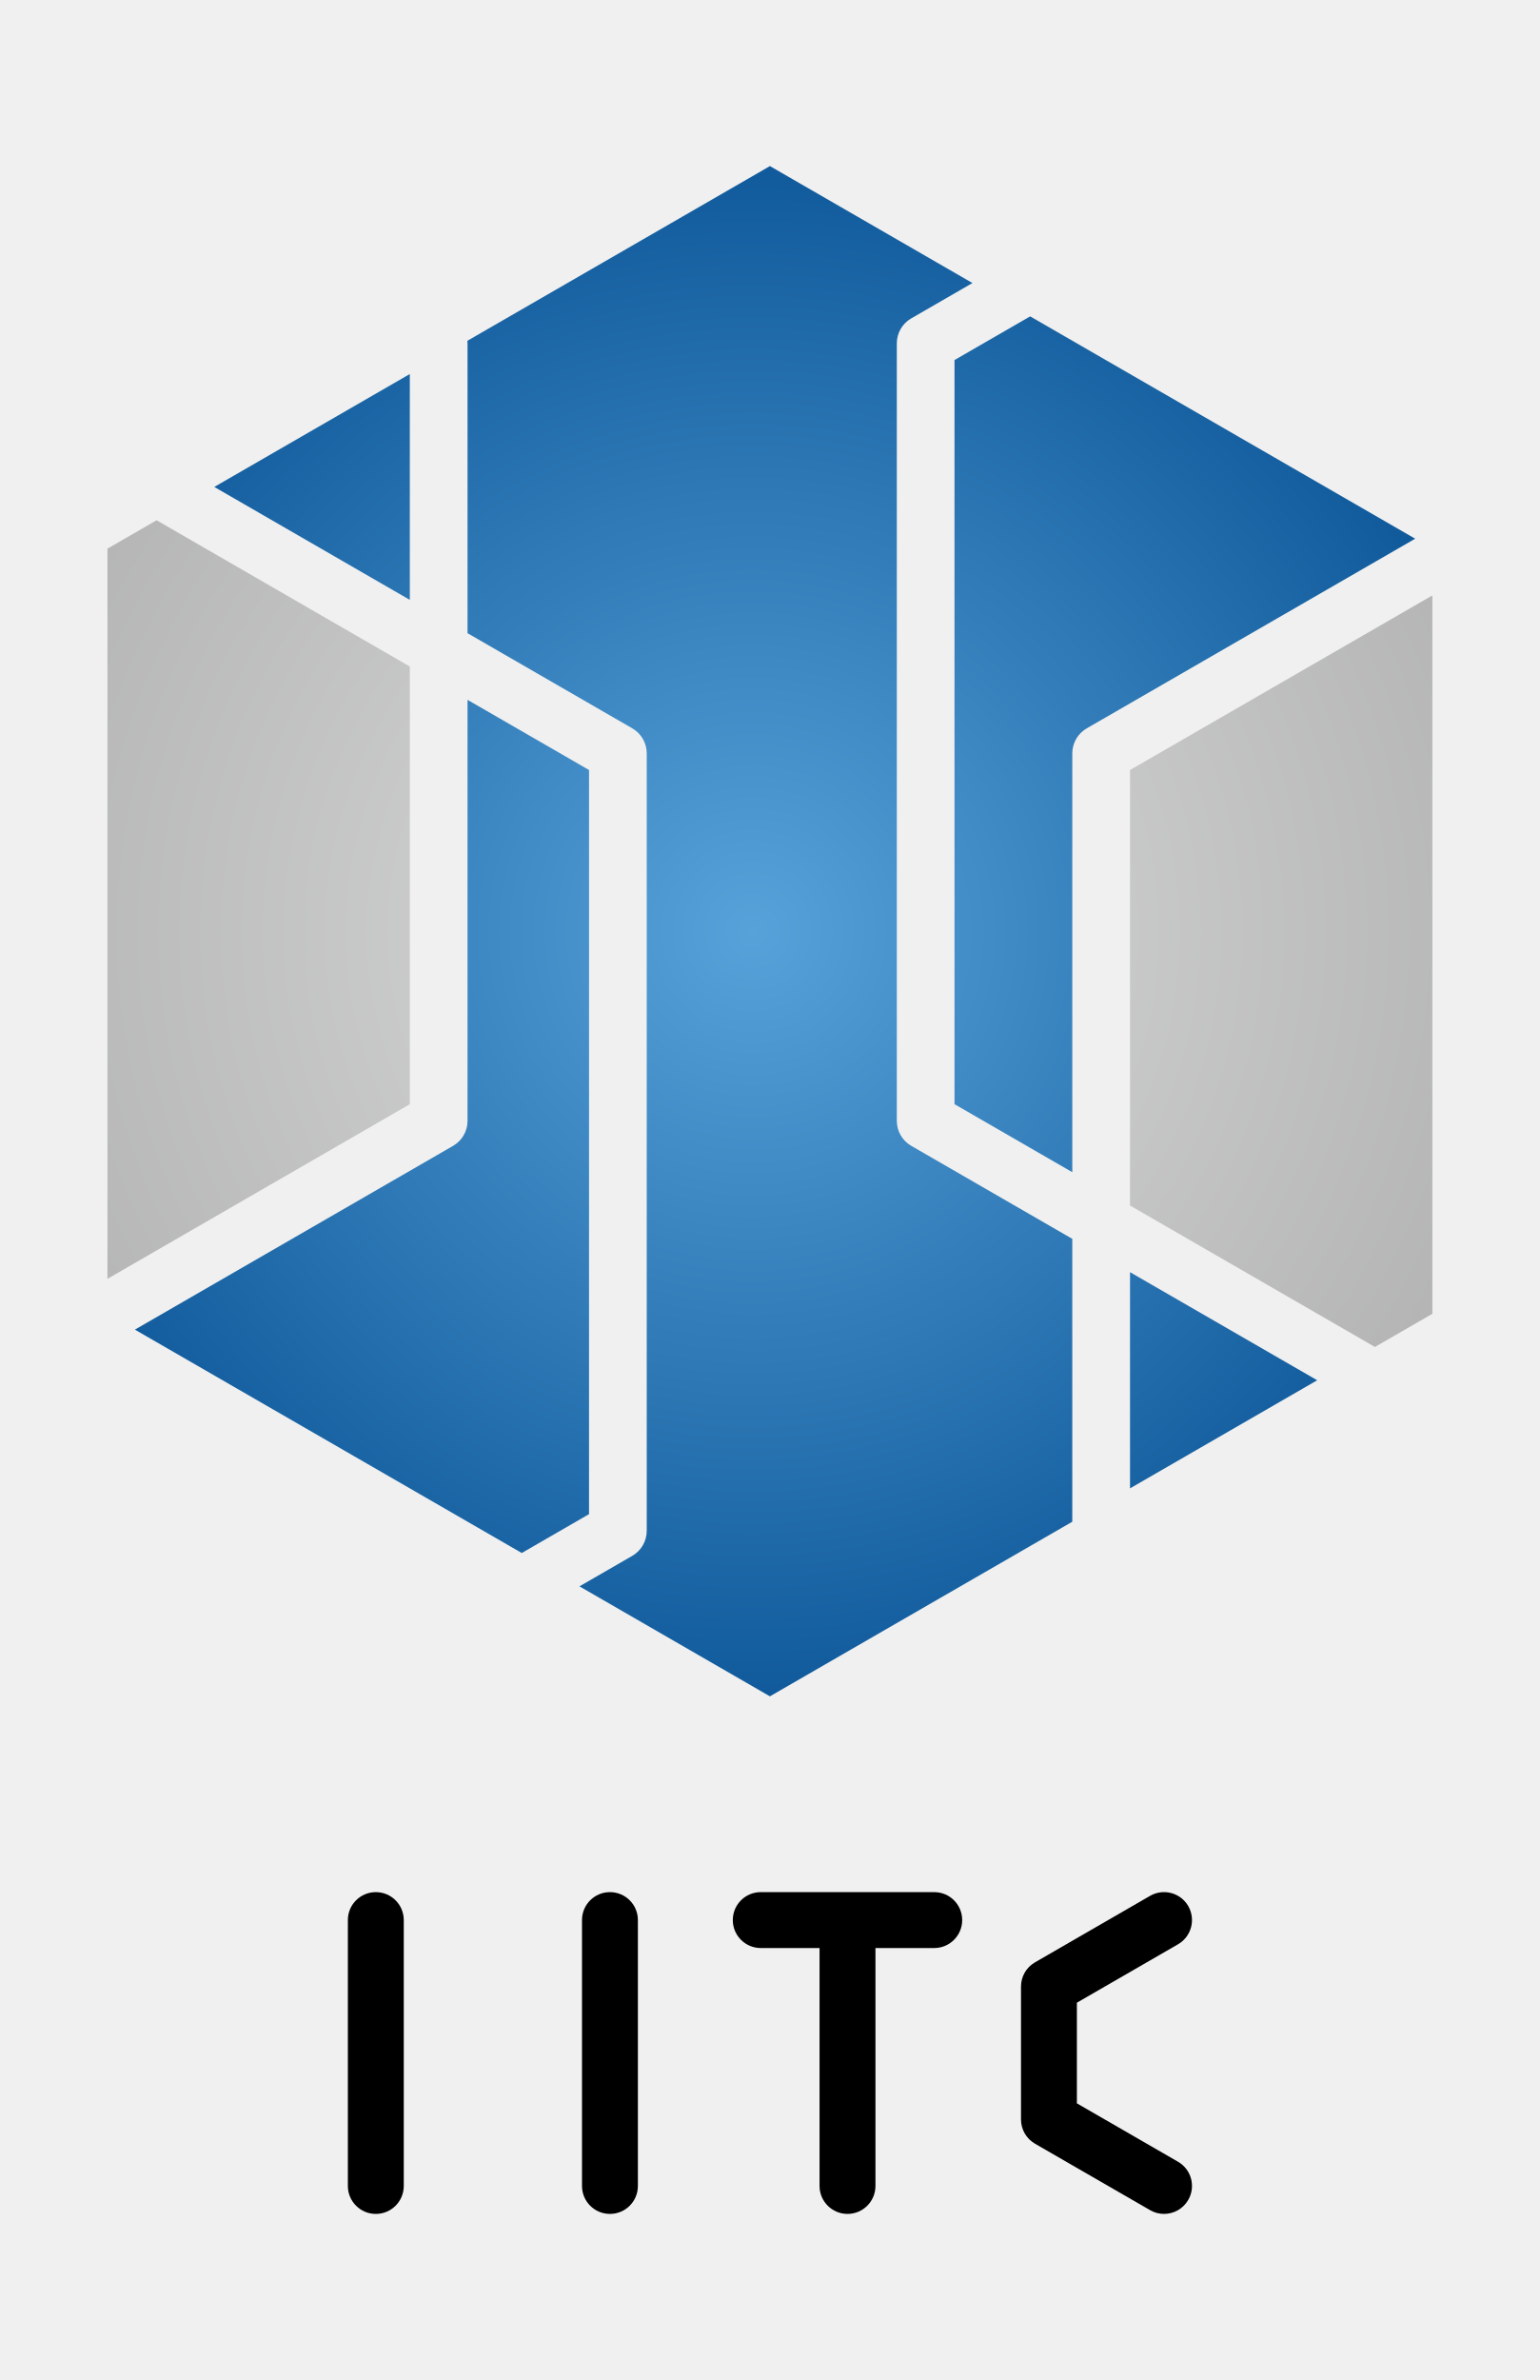
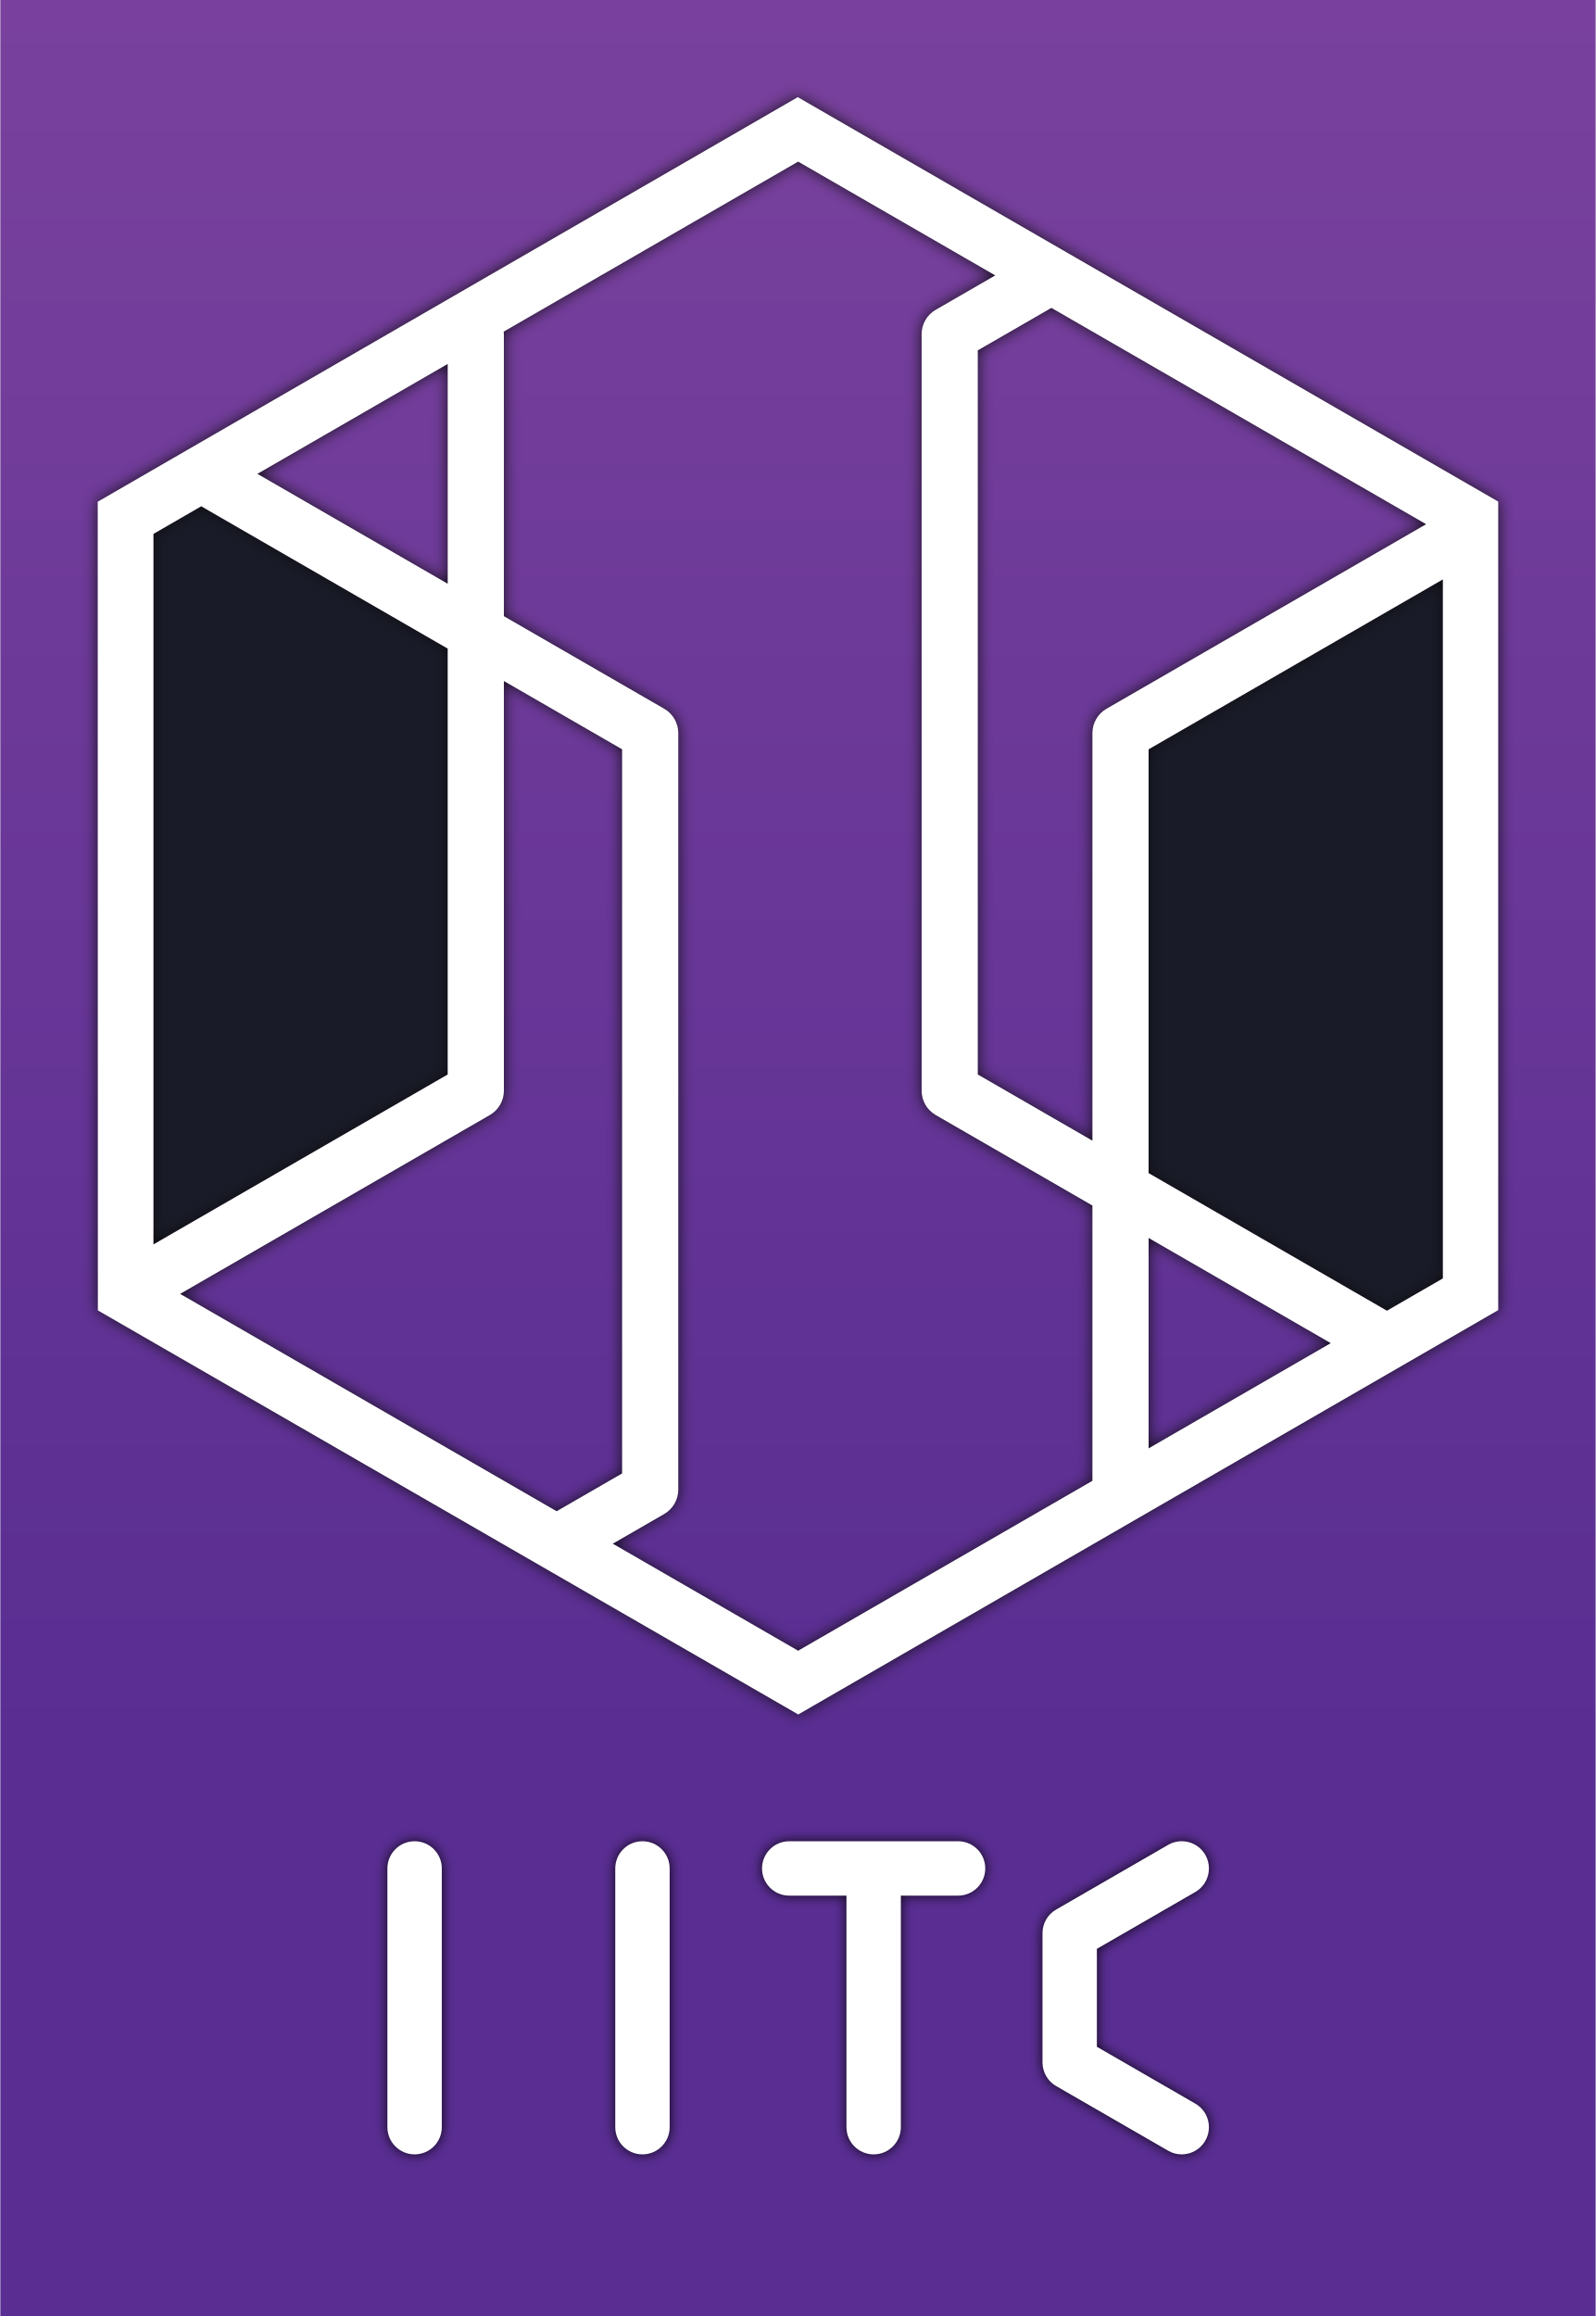
- <svg xmlns="http://www.w3.org/2000/svg" version="1.1" id="Layer_1" x="0px" y="0px" width="134.333px" height="207.581px" viewBox="0 0 134.333 207.581" enable-background="new 0 0 134.333 207.581" xml:space="preserve">
-   <g>
-     <g>
+ <svg xmlns="http://www.w3.org/2000/svg" xmlns:xlink="http://www.w3.org/1999/xlink" version="1.1" id="Layer_1" x="0px" y="0px" width="1.49in" height="2.162in" viewBox="0 0 142.995 207.581" enable-background="new 0 0 134.333 207.581" xml:space="preserve">
+   <defs id="defs68">
+     <linearGradient id="linearGradient886">
+       <stop style="stop-color:#79419d;stop-opacity:1" offset="0" id="stop882" />
+       <stop style="stop-color:#592d92;stop-opacity:1" offset="1" id="stop884" />
+     </linearGradient>
+     <linearGradient xlink:href="#SVGID_7_" id="linearGradient1037" x1="7.037" y1="-1.4305115e-05" x2="7.037" y2="157.005" gradientUnits="userSpaceOnUse" />
+     <filter style="color-interpolation-filters:sRGB" id="filter2024" x="-0.013" width="1.026" y="-0.011" height="1.022">
+       <feGaussianBlur stdDeviation="0.676" id="feGaussianBlur2026" />
+     </filter>
+     <filter style="color-interpolation-filters:sRGB" id="filter2087" x="-0.017" width="1.033" y="-0.043" height="1.087">
+       <feGaussianBlur stdDeviation="0.509" id="feGaussianBlur2089" />
+     </filter>
+   </defs>
+   <rect style="opacity:1;fill:url(#linearGradient1037);fill-opacity:1;fill-rule:evenodd;stroke:none;stroke-width:14.343;stroke-linecap:butt;stroke-linejoin:miter;stroke-miterlimit:4;stroke-dasharray:none;stroke-dashoffset:0;stroke-opacity:1" id="rect880" width="142.995" height="207.581" x="1.1444092e-05" y="-1.4305115e-05" />
+   <polygon transform="translate(4.34677,3.19e-4)" points="119.944,117.481 124.959,114.585 124.959,51.93 98.581,67.16 98.581,105.146 " id="polygon28" style="fill:#191b28;fill-opacity:1;stroke:none;stroke-width:0.5;stroke-miterlimit:4;stroke-dasharray:none;stroke-opacity:1" />
+   <polygon transform="translate(4.346743,-6.565e-4)" points="35.752,58.133 13.66,45.377 9.374,47.852 9.374,111.538 35.752,96.307 " id="polygon21" style="fill:#191b28;fill-opacity:1;stroke:none;stroke-width:0.5;stroke-miterlimit:4;stroke-dasharray:none;stroke-opacity:1" />
+   <path style="fill:#0b0b0b;fill-opacity:1;fill-rule:evenodd;stroke:none;stroke-width:1px;stroke-linecap:butt;stroke-linejoin:miter;stroke-opacity:1;filter:url(#filter2024);opacity:0.905" d="m 71.481,8.707 -62.754,36.262 0.014,72.482 62.781,36.215 62.746,-36.24 V 44.957 Z m 0.033,5.779 17.668,10.199 -5.34,3.084 c -0.78,0.448 -1.26,1.281 -1.26,2.18 v 67.811 c 0,0.898 0.48,1.729 1.26,2.178 l 14.049,8.113 v 24.672 l -26.379,15.229 -16.613,-9.592 4.609,-2.662 c 0.778,-0.451 1.26,-1.282 1.26,-2.182 V 65.705 c 0,-0.899 -0.482,-1.731 -1.26,-2.18 L 45.135,55.227 V 29.949 c 0,-0.076 -0.009,-0.151 -0.016,-0.225 z m 22.701,13.107 33.59,19.391 -28.654,16.543 c -0.778,0.45 -1.258,1.281 -1.258,2.18 v 36.531 l -10.275,-5.932 h -0.002 V 31.402 Z m -54.115,5.027 v 19.699 l -17.059,-9.85 z m -22.094,12.756 22.094,12.756 V 96.307 L 13.721,111.537 V 47.852 Z M 129.307,51.93 v 62.654 l -5.016,2.896 -21.363,-12.334 V 67.16 Z m -84.172,9.109 10.598,6.121 V 132.062 l -5.869,3.389 -33.75,-19.482 27.762,-16.029 c 0.778,-0.449 1.26,-1.281 1.26,-2.18 z m 57.793,49.918 16.328,9.428 -16.328,9.43 z" id="path851-7" />
+   <path style="fill:#ffffff;fill-rule:evenodd;stroke:none;stroke-width:1px;stroke-linecap:butt;stroke-linejoin:miter;stroke-opacity:1" d="M 71.481,8.707 8.727,44.969 8.74,117.451 71.522,153.666 134.268,117.426 V 44.957 Z m 0.033,5.779 17.668,10.199 -5.34,3.084 c -0.78,0.448 -1.26,1.281 -1.26,2.18 v 67.811 c 0,0.898 0.48,1.729 1.26,2.178 l 14.049,8.113 v 24.672 l -26.379,15.229 -16.613,-9.592 4.609,-2.662 c 0.778,-0.451 1.26,-1.282 1.26,-2.182 V 65.705 c 0,-0.899 -0.482,-1.731 -1.26,-2.18 L 45.135,55.227 V 29.949 c 0,-0.076 -0.009,-0.151 -0.016,-0.225 z M 94.215,27.594 127.805,46.984 99.15,63.527 c -0.778,0.45 -1.258,1.281 -1.258,2.18 v 36.531 l -10.275,-5.932 h -0.002 V 31.402 Z M 40.1,32.621 V 52.32 L 23.041,42.471 Z m -22.094,12.756 22.094,12.756 V 96.307 L 13.721,111.537 V 47.852 Z m 111.301,6.553 v 62.654 l -5.016,2.896 -21.363,-12.334 V 67.16 Z m -84.172,9.109 10.598,6.121 V 132.062 l -5.869,3.389 -33.75,-19.482 27.762,-16.029 c 0.778,-0.449 1.26,-1.281 1.26,-2.18 z m 57.793,49.918 16.328,9.428 -16.328,9.43 z" id="path851" />
+   <g id="g63" transform="translate(4.346815,-2.0128174e-4)" style="stroke:none;stroke-width:0.5;stroke-miterlimit:4;stroke-dasharray:none;stroke-opacity:1">
+     <g id="g51" style="stroke:none;stroke-width:0.5;stroke-miterlimit:4;stroke-dasharray:none;stroke-opacity:1">
      <radialGradient id="SVGID_1_" cx="65.654" cy="81.302" r="81.828" gradientUnits="userSpaceOnUse">
-         <stop offset="0" style="stop-color:#57A2D9" />
-         <stop offset="1" style="stop-color:#004A8E" />
+         <stop offset="0" style="stop-color:#57A2D9" id="stop2" />
+         <stop offset="1" style="stop-color:#004A8E" id="stop4" />
      </radialGradient>
-       <polygon fill="url(#SVGID_1_)" points="98.581,110.958 98.581,129.814 114.91,120.385   " />
-       <radialGradient id="SVGID_2_" cx="65.649" cy="81.3" r="81.835" gradientUnits="userSpaceOnUse">
-         <stop offset="0" style="stop-color:#57A2D9" />
-         <stop offset="1" style="stop-color:#004A8E" />
+       <radialGradient id="SVGID_2_" cx="65.649" cy="81.3" r="81.835" gradientUnits="userSpaceOnUse" xlink:href="#linearGradient886">
+         <stop offset="0" style="stop-color:#57A2D9" id="stop9" />
+         <stop offset="1" style="stop-color:#004A8E" id="stop11" />
      </radialGradient>
-       <path fill="url(#SVGID_2_)" d="M83.27,96.306l10.275,5.932V65.707c0-0.899,0.48-1.73,1.258-2.18l28.654-16.542L89.868,27.593    l-6.599,3.81V96.306z" />
      <radialGradient id="SVGID_3_" cx="65.649" cy="81.3" r="81.833" gradientUnits="userSpaceOnUse">
-         <stop offset="0" style="stop-color:#D9DADA" />
-         <stop offset="1" style="stop-color:#ADADAD" />
+         <stop offset="0" style="stop-color:#D9DADA" id="stop16" />
+         <stop offset="1" style="stop-color:#ADADAD" id="stop18" />
      </radialGradient>
-       <polygon fill="url(#SVGID_3_)" points="35.752,96.307 35.752,58.133 13.66,45.377 9.374,47.852 9.374,111.538   " />
      <radialGradient id="SVGID_4_" cx="65.654" cy="81.3" r="81.83" gradientUnits="userSpaceOnUse">
-         <stop offset="0" style="stop-color:#D9DADA" />
-         <stop offset="1" style="stop-color:#ADADAD" />
+         <stop offset="0" style="stop-color:#D9DADA" id="stop23" />
+         <stop offset="1" style="stop-color:#ADADAD" id="stop25" />
      </radialGradient>
-       <polygon fill="url(#SVGID_4_)" points="98.581,67.16 98.581,105.146 119.944,117.481 124.959,114.585 124.959,51.93   " />
      <radialGradient id="SVGID_5_" cx="65.65" cy="81.218" r="81.92" gradientUnits="userSpaceOnUse">
-         <stop offset="0" style="stop-color:#57A2D9" />
-         <stop offset="1" style="stop-color:#004A8E" />
+         <stop offset="0" style="stop-color:#57A2D9" id="stop30" />
+         <stop offset="1" style="stop-color:#004A8E" id="stop32" />
      </radialGradient>
-       <path fill="url(#SVGID_5_)" d="M93.545,108.051l-14.05-8.113c-0.78-0.449-1.259-1.281-1.259-2.179V29.949    c0-0.899,0.479-1.731,1.259-2.179l5.339-3.084l-17.668-10.2L40.772,29.724c0.007,0.074,0.015,0.149,0.015,0.225v25.278    l14.374,8.299c0.778,0.449,1.259,1.281,1.259,2.18v67.81c0,0.9-0.481,1.731-1.259,2.182l-4.61,2.661l16.614,9.593l26.379-15.229    V108.051z" />
      <radialGradient id="SVGID_6_" cx="65.649" cy="81.301" r="81.834" gradientUnits="userSpaceOnUse">
-         <stop offset="0" style="stop-color:#57A2D9" />
-         <stop offset="1" style="stop-color:#004A8E" />
+         <stop offset="0" style="stop-color:#57A2D9" id="stop37" />
+         <stop offset="1" style="stop-color:#004A8E" id="stop39" />
      </radialGradient>
-       <polygon fill="url(#SVGID_6_)" points="35.752,52.321 35.752,32.622 18.694,42.47   " />
      <radialGradient id="SVGID_7_" cx="65.65" cy="81.3" r="81.833" gradientUnits="userSpaceOnUse">
-         <stop offset="0" style="stop-color:#57A2D9" />
-         <stop offset="1" style="stop-color:#004A8E" />
+         <stop offset="0" style="stop-color:#79419d;stop-opacity:1" id="stop44" />
+         <stop offset="1" style="stop-color:#592d92;stop-opacity:1" id="stop46" />
      </radialGradient>
-       <path fill="url(#SVGID_7_)" d="M51.386,67.16l-10.599-6.12v36.72c0,0.899-0.481,1.73-1.259,2.179l-27.761,16.03l33.75,19.482    l5.869-3.389V67.16z" />
    </g>
-     <g>
-       <path d="M102.767,188.545l-8.822-5.094v-8.778l8.822-5.094c1.168-0.676,1.566-2.164,0.893-3.333    c-0.673-1.166-2.163-1.563-3.33-0.892l-10.041,5.8c-0.755,0.433-1.219,1.238-1.219,2.11v11.592c0,0.872,0.464,1.678,1.219,2.114    l10.041,5.796c0.383,0.223,0.803,0.328,1.217,0.328c0.843,0,1.662-0.439,2.113-1.221    C104.333,190.709,103.935,189.218,102.767,188.545z" />
-       <path d="M53.21,165.029c-1.346,0-2.438,1.091-2.438,2.438v23.189c0,1.347,1.092,2.439,2.438,2.439    c1.348,0,2.439-1.093,2.439-2.439v-23.189C55.649,166.12,54.558,165.029,53.21,165.029z" />
-       <path d="M81.501,165.029H66.366c-1.346,0-2.438,1.091-2.438,2.438c0,1.346,1.091,2.438,2.438,2.438h5.13v20.751    c0,1.347,1.092,2.439,2.438,2.439c1.348,0,2.439-1.093,2.439-2.439v-20.751h5.128c1.348,0,2.439-1.093,2.439-2.438    C83.94,166.12,82.849,165.029,81.501,165.029z" />
-       <path d="M32.785,165.029c-1.346,0-2.438,1.091-2.438,2.438v23.189c0,1.347,1.091,2.439,2.438,2.439    c1.348,0,2.439-1.093,2.439-2.439v-23.189C35.224,166.12,34.132,165.029,32.785,165.029z" />
+     <g id="g61-5" style="opacity:0.9;fill:#000000;fill-opacity:1;stroke:none;stroke-width:0.5;stroke-miterlimit:4;stroke-dasharray:none;stroke-opacity:1;filter:url(#filter2087)">
+       <path d="m 102.767,188.545 -8.822,-5.094 v -8.778 l 8.822,-5.094 c 1.168,-0.676 1.566,-2.164 0.893,-3.333 -0.673,-1.166 -2.163,-1.563 -3.33,-0.892 l -10.041,5.8 c -0.755,0.433 -1.219,1.238 -1.219,2.11 v 11.592 c 0,0.872 0.464,1.678 1.219,2.114 l 10.041,5.796 c 0.383,0.223 0.803,0.328 1.217,0.328 0.843,0 1.662,-0.439 2.113,-1.221 0.673,-1.164 0.275,-2.655 -0.893,-3.328 z" id="path53-3" style="fill:#000000;fill-opacity:1;stroke:none;stroke-width:0.5;stroke-miterlimit:4;stroke-dasharray:none;stroke-opacity:1" />
+       <path d="m 53.21,165.029 c -1.346,0 -2.438,1.091 -2.438,2.438 v 23.189 c 0,1.347 1.092,2.439 2.438,2.439 1.348,0 2.439,-1.093 2.439,-2.439 v -23.189 c 0,-1.347 -1.091,-2.438 -2.439,-2.438 z" id="path55-5" style="fill:#000000;fill-opacity:1;stroke:none;stroke-width:0.5;stroke-miterlimit:4;stroke-dasharray:none;stroke-opacity:1" />
+       <path d="M 81.501,165.029 H 66.366 c -1.346,0 -2.438,1.091 -2.438,2.438 0,1.346 1.091,2.438 2.438,2.438 h 5.13 v 20.751 c 0,1.347 1.092,2.439 2.438,2.439 1.348,0 2.439,-1.093 2.439,-2.439 v -20.751 h 5.128 c 1.348,0 2.439,-1.093 2.439,-2.438 0,-1.347 -1.091,-2.438 -2.439,-2.438 z" id="path57-6" style="fill:#000000;fill-opacity:1;stroke:none;stroke-width:0.5;stroke-miterlimit:4;stroke-dasharray:none;stroke-opacity:1" />
+       <path d="m 32.785,165.029 c -1.346,0 -2.438,1.091 -2.438,2.438 v 23.189 c 0,1.347 1.091,2.439 2.438,2.439 1.348,0 2.439,-1.093 2.439,-2.439 v -23.189 c 0,-1.347 -1.092,-2.438 -2.439,-2.438 z" id="path59-2" style="fill:#000000;fill-opacity:1;stroke:none;stroke-width:0.5;stroke-miterlimit:4;stroke-dasharray:none;stroke-opacity:1" />
+     </g>
+     <g id="g61" style="fill:#ffffff;fill-opacity:1;stroke:none;stroke-width:0.5;stroke-miterlimit:4;stroke-dasharray:none;stroke-opacity:1">
+       <path d="m 102.767,188.545 -8.822,-5.094 v -8.778 l 8.822,-5.094 c 1.168,-0.676 1.566,-2.164 0.893,-3.333 -0.673,-1.166 -2.163,-1.563 -3.33,-0.892 l -10.041,5.8 c -0.755,0.433 -1.219,1.238 -1.219,2.11 v 11.592 c 0,0.872 0.464,1.678 1.219,2.114 l 10.041,5.796 c 0.383,0.223 0.803,0.328 1.217,0.328 0.843,0 1.662,-0.439 2.113,-1.221 0.673,-1.164 0.275,-2.655 -0.893,-3.328 z" id="path53" style="fill:#ffffff;fill-opacity:1;stroke:none;stroke-width:0.5;stroke-miterlimit:4;stroke-dasharray:none;stroke-opacity:1" />
+       <path d="m 53.21,165.029 c -1.346,0 -2.438,1.091 -2.438,2.438 v 23.189 c 0,1.347 1.092,2.439 2.438,2.439 1.348,0 2.439,-1.093 2.439,-2.439 v -23.189 c 0,-1.347 -1.091,-2.438 -2.439,-2.438 z" id="path55" style="fill:#ffffff;fill-opacity:1;stroke:none;stroke-width:0.5;stroke-miterlimit:4;stroke-dasharray:none;stroke-opacity:1" />
+       <path d="M 81.501,165.029 H 66.366 c -1.346,0 -2.438,1.091 -2.438,2.438 0,1.346 1.091,2.438 2.438,2.438 h 5.13 v 20.751 c 0,1.347 1.092,2.439 2.438,2.439 1.348,0 2.439,-1.093 2.439,-2.439 v -20.751 h 5.128 c 1.348,0 2.439,-1.093 2.439,-2.438 0,-1.347 -1.091,-2.438 -2.439,-2.438 z" id="path57" style="fill:#ffffff;fill-opacity:1;stroke:none;stroke-width:0.5;stroke-miterlimit:4;stroke-dasharray:none;stroke-opacity:1" />
+       <path d="m 32.785,165.029 c -1.346,0 -2.438,1.091 -2.438,2.438 v 23.189 c 0,1.347 1.091,2.439 2.438,2.439 1.348,0 2.439,-1.093 2.439,-2.439 v -23.189 c 0,-1.347 -1.092,-2.438 -2.439,-2.438 z" id="path59" style="fill:#ffffff;fill-opacity:1;stroke:none;stroke-width:0.5;stroke-miterlimit:4;stroke-dasharray:none;stroke-opacity:1" />
    </g>
  </g>
</svg>
